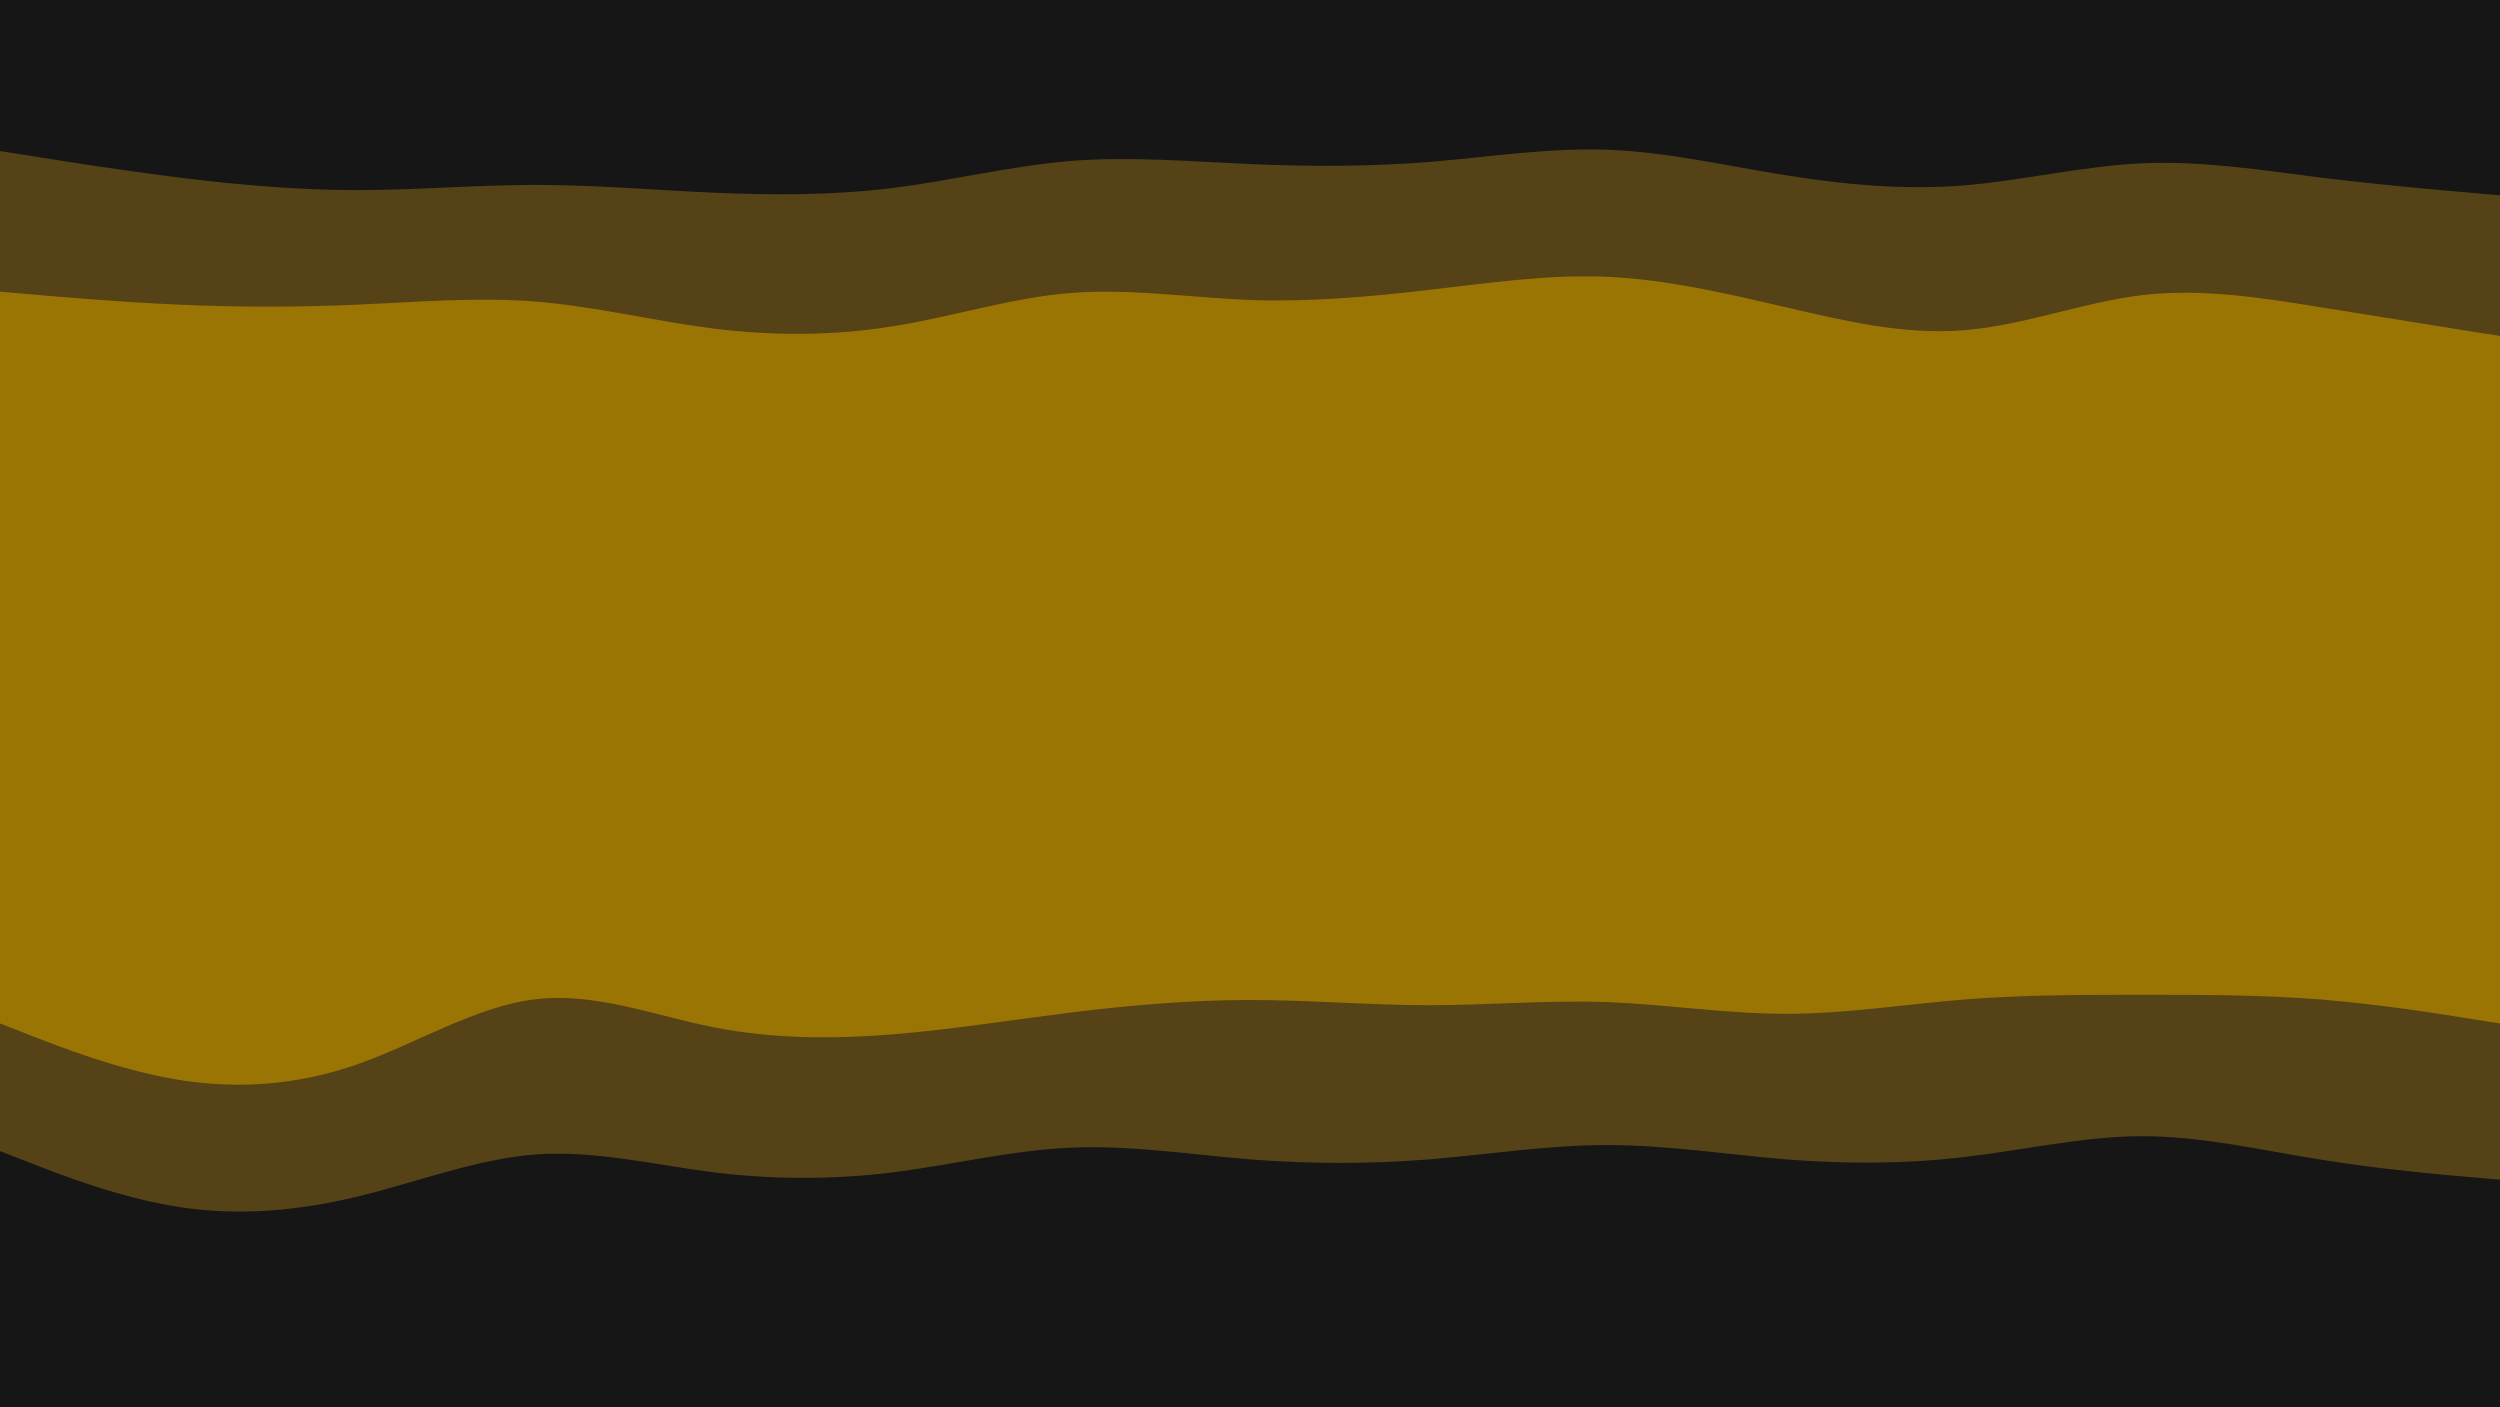
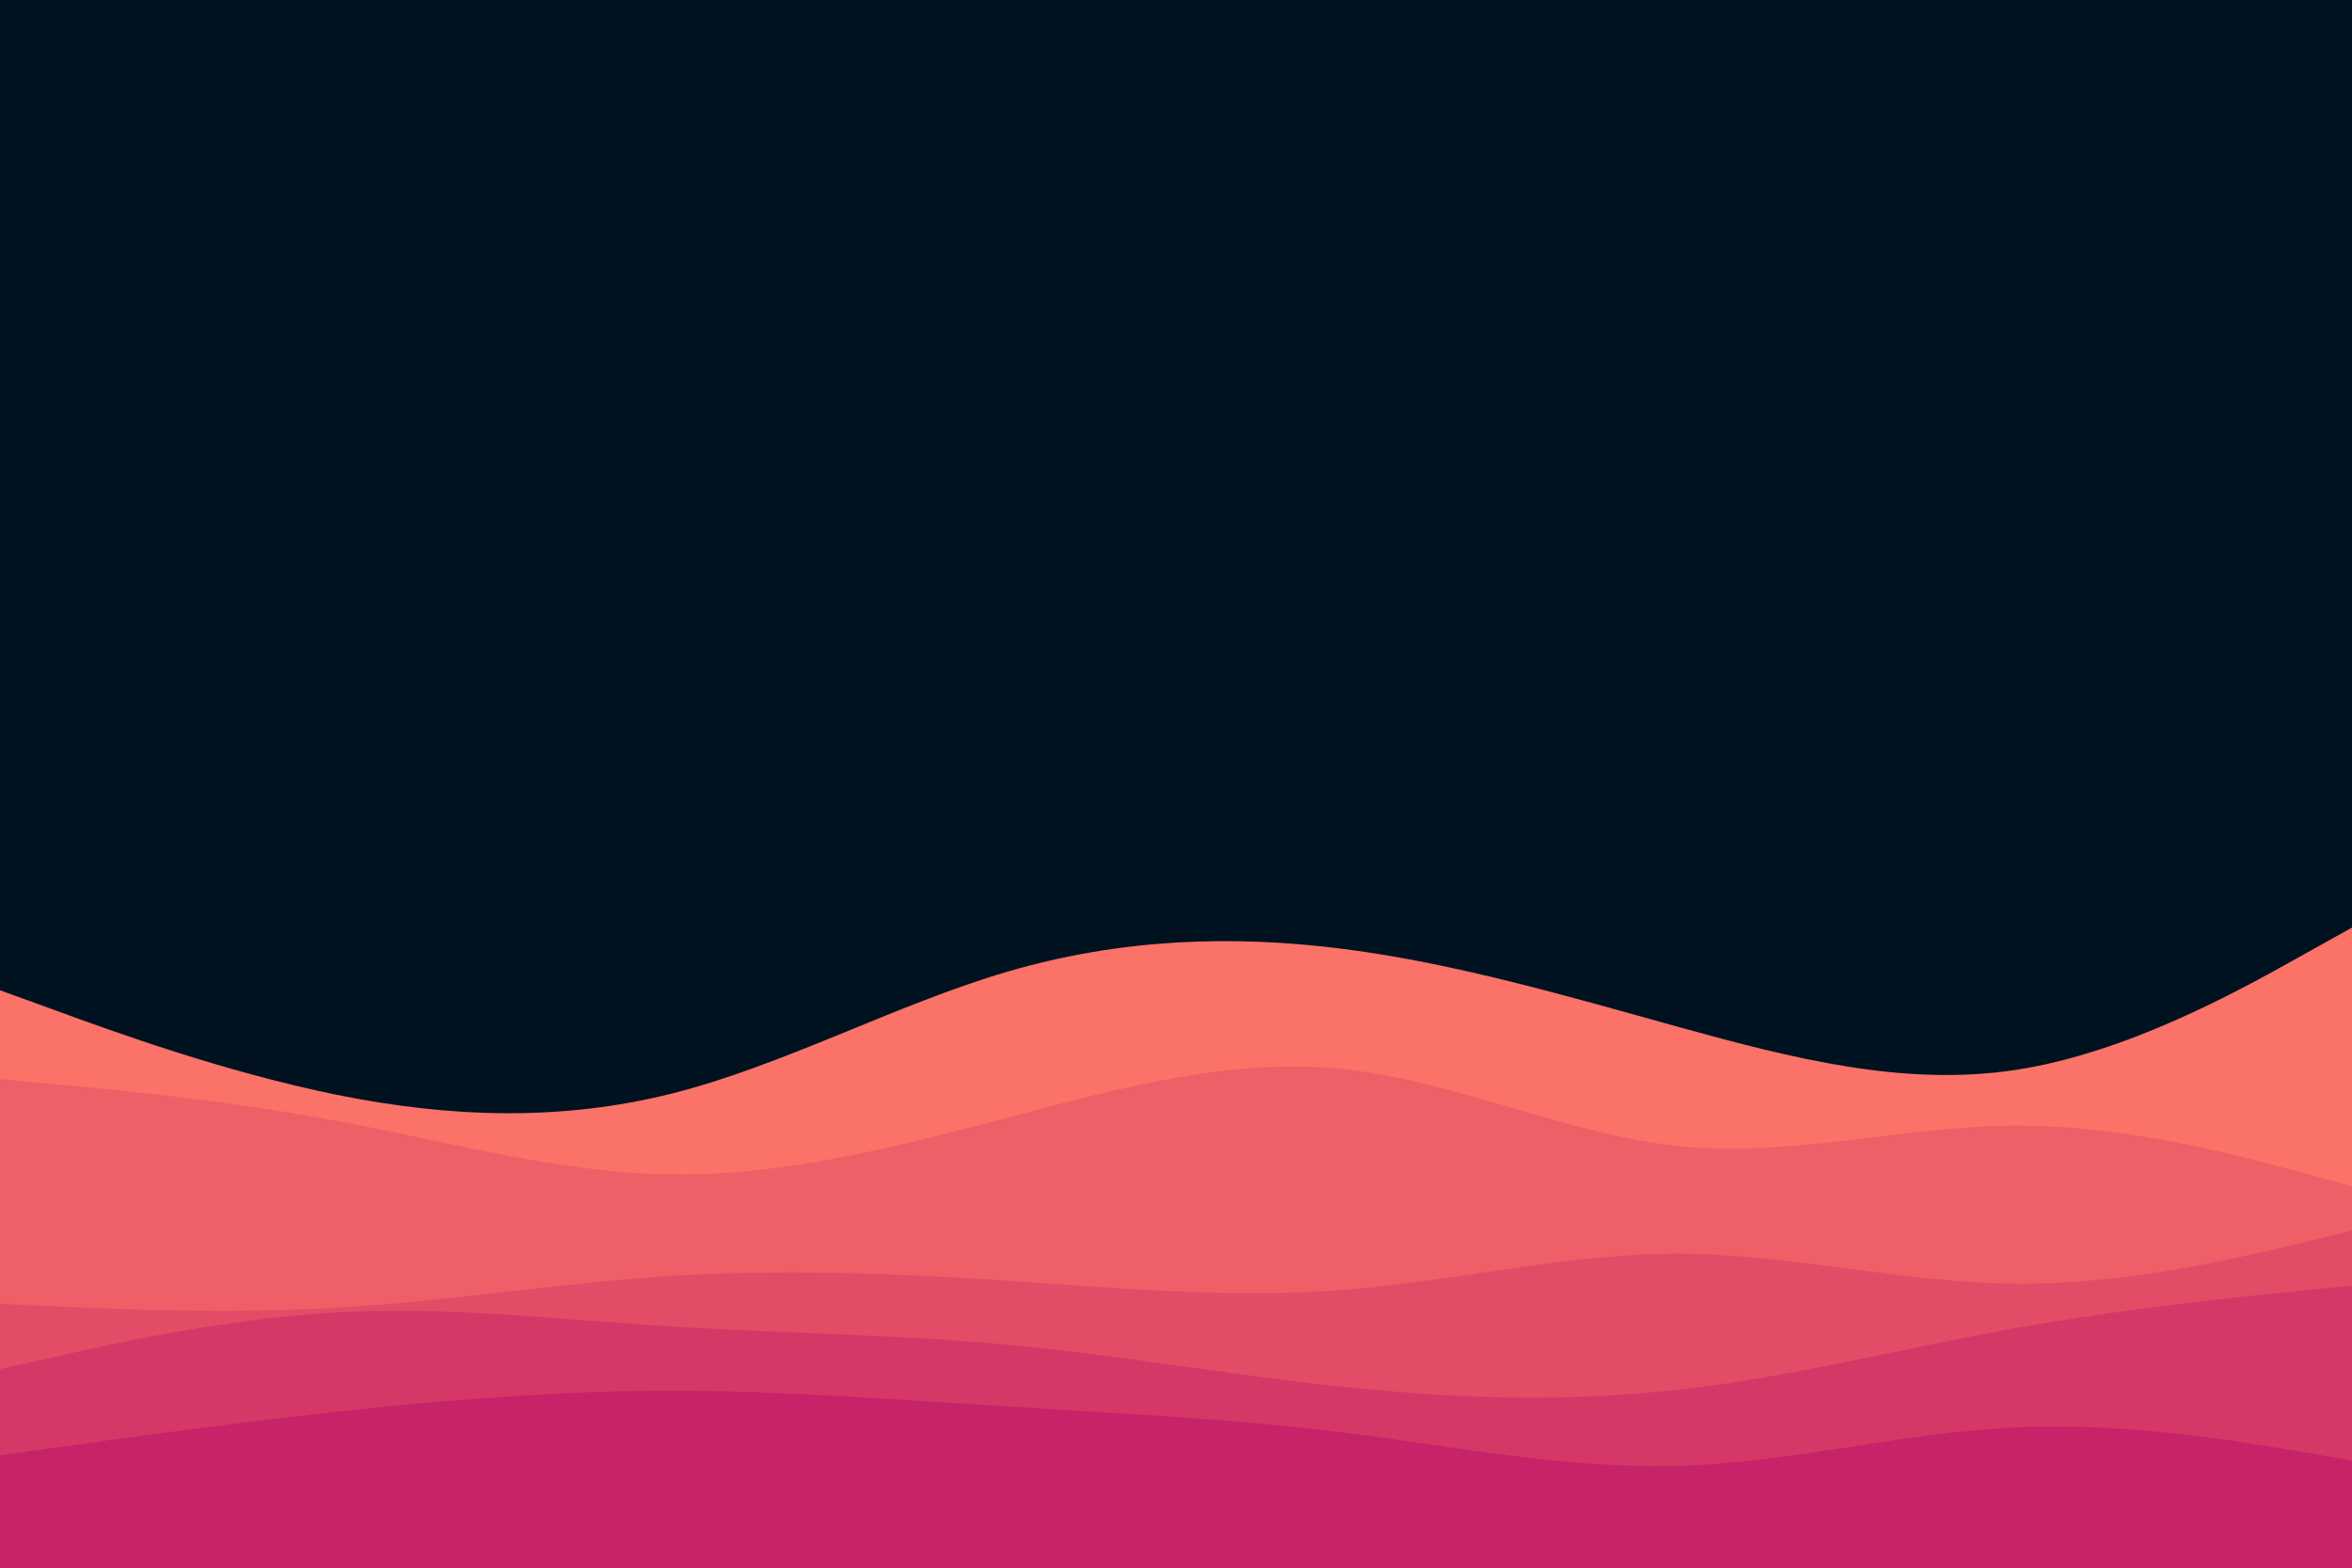
- <svg xmlns="http://www.w3.org/2000/svg" id="visual" viewBox="0 0 960 540" width="960" height="540" version="1.1">
-   <path d="M0 60L11.5 61.8C23 63.7 46 67.3 68.8 70.2C91.7 73 114.3 75 137.2 75C160 75 183 73 205.8 73C228.7 73 251.3 75 274.2 76C297 77 320 77 342.8 74.2C365.7 71.3 388.3 65.7 411.2 63.8C434 62 457 64 480 65C503 66 526 66 548.8 64.2C571.7 62.3 594.3 58.7 617.2 59.5C640 60.3 663 65.7 685.8 69.3C708.7 73 731.3 75 754.2 73.2C777 71.3 800 65.7 822.8 64.7C845.7 63.7 868.3 67.3 891.2 70.2C914 73 937 75 948.5 76L960 77L960 0L948.5 0C937 0 914 0 891.2 0C868.3 0 845.7 0 822.8 0C800 0 777 0 754.2 0C731.3 0 708.7 0 685.8 0C663 0 640 0 617.2 0C594.3 0 571.7 0 548.8 0C526 0 503 0 480 0C457 0 434 0 411.2 0C388.3 0 365.7 0 342.8 0C320 0 297 0 274.2 0C251.3 0 228.7 0 205.8 0C183 0 160 0 137.2 0C114.3 0 91.7 0 68.8 0C46 0 23 0 11.5 0L0 0Z" fill="#161616" />
-   <path d="M0 114L11.5 115C23 116 46 118 68.8 119C91.7 120 114.3 120 137.2 119C160 118 183 116 205.8 117.8C228.7 119.7 251.3 125.3 274.2 128.2C297 131 320 131 342.8 127.3C365.7 123.7 388.3 116.3 411.2 114.5C434 112.7 457 116.3 480 117.2C503 118 526 116 548.8 113.3C571.7 110.7 594.3 107.3 617.2 108.3C640 109.3 663 114.7 685.8 120C708.7 125.3 731.3 130.7 754.2 128.8C777 127 800 118 822.8 115.3C845.7 112.7 868.3 116.3 891.2 120C914 123.7 937 127.3 948.5 129.2L960 131L960 75L948.5 74C937 73 914 71 891.2 68.2C868.3 65.3 845.7 61.7 822.8 62.7C800 63.7 777 69.3 754.2 71.2C731.3 73 708.7 71 685.8 67.3C663 63.7 640 58.3 617.2 57.5C594.3 56.7 571.7 60.3 548.8 62.2C526 64 503 64 480 63C457 62 434 60 411.2 61.8C388.3 63.7 365.7 69.3 342.8 72.2C320 75 297 75 274.2 74C251.3 73 228.7 71 205.8 71C183 71 160 73 137.2 73C114.3 73 91.7 71 68.8 68.2C46 65.3 23 61.7 11.5 59.8L0 58Z" fill="#554217" />
-   <path d="M0 276L11.5 275.2C23 274.3 46 272.7 68.8 273.7C91.7 274.7 114.3 278.3 137.2 277.5C160 276.7 183 271.3 205.8 269.5C228.7 267.7 251.3 269.3 274.2 268.3C297 267.3 320 263.7 342.8 257.3C365.7 251 388.3 242 411.2 237.5C434 233 457 233 480 237.5C503 242 526 251 548.8 257.3C571.7 263.7 594.3 267.3 617.2 269.2C640 271 663 271 685.8 273.7C708.7 276.3 731.3 281.7 754.2 274.5C777 267.3 800 247.7 822.8 245C845.7 242.3 868.3 256.7 891.2 259.3C914 262 937 253 948.5 248.5L960 244L960 129L948.5 127.2C937 125.3 914 121.7 891.2 118C868.3 114.3 845.7 110.7 822.8 113.3C800 116 777 125 754.2 126.8C731.3 128.7 708.7 123.3 685.8 118C663 112.7 640 107.3 617.2 106.3C594.3 105.3 571.7 108.7 548.8 111.3C526 114 503 116 480 115.2C457 114.3 434 110.7 411.2 112.5C388.3 114.3 365.7 121.7 342.8 125.3C320 129 297 129 274.2 126.2C251.3 123.3 228.7 117.7 205.8 115.8C183 114 160 116 137.2 117C114.3 118 91.7 118 68.8 117C46 116 23 114 11.5 113L0 112Z" fill="#9a7503" />
-   <path d="M0 395L11.5 399.5C23 404 46 413 68.8 416.7C91.7 420.3 114.3 418.7 137.2 410.7C160 402.7 183 388.3 205.8 385.7C228.7 383 251.3 392 274.2 396.5C297 401 320 401 342.8 399.2C365.7 397.3 388.3 393.7 411.2 390.8C434 388 457 386 480 386C503 386 526 388 548.8 388C571.7 388 594.3 386 617.2 386.8C640 387.7 663 391.3 685.8 391.3C708.7 391.3 731.3 387.7 754.2 385.8C777 384 800 384 822.8 384C845.7 384 868.3 384 891.2 385.8C914 387.7 937 391.3 948.5 393.2L960 395L960 242L948.5 246.5C937 251 914 260 891.2 257.3C868.3 254.7 845.7 240.3 822.8 243C800 245.7 777 265.3 754.2 272.5C731.3 279.7 708.7 274.3 685.8 271.7C663 269 640 269 617.2 267.2C594.3 265.3 571.7 261.7 548.8 255.3C526 249 503 240 480 235.5C457 231 434 231 411.2 235.5C388.3 240 365.7 249 342.8 255.3C320 261.7 297 265.3 274.2 266.3C251.3 267.3 228.7 265.7 205.8 267.5C183 269.3 160 274.7 137.2 275.5C114.3 276.3 91.7 272.7 68.8 271.7C46 270.7 23 272.3 11.5 273.2L0 274Z" fill="#9a7503" />
-   <path d="M0 444L11.5 448.5C23 453 46 462 68.8 465.5C91.7 469 114.3 467 137.2 461.5C160 456 183 447 205.8 445.3C228.7 443.7 251.3 449.3 274.2 452.2C297 455 320 455 342.8 452.2C365.7 449.3 388.3 443.7 411.2 442.7C434 441.7 457 445.3 480 447.2C503 449 526 449 548.8 447.2C571.7 445.3 594.3 441.7 617.2 441.7C640 441.7 663 445.3 685.8 447.2C708.7 449 731.3 449 754.2 446.3C777 443.7 800 438.3 822.8 438.3C845.7 438.3 868.3 443.7 891.2 447.3C914 451 937 453 948.5 454L960 455L960 393L948.5 391.2C937 389.3 914 385.7 891.2 383.8C868.3 382 845.7 382 822.8 382C800 382 777 382 754.2 383.8C731.3 385.7 708.7 389.3 685.8 389.3C663 389.3 640 385.7 617.2 384.8C594.3 384 571.7 386 548.8 386C526 386 503 384 480 384C457 384 434 386 411.2 388.8C388.3 391.7 365.7 395.3 342.8 397.2C320 399 297 399 274.2 394.5C251.3 390 228.7 381 205.8 383.7C183 386.3 160 400.7 137.2 408.7C114.3 416.7 91.7 418.3 68.8 414.7C46 411 23 402 11.5 397.5L0 393Z" fill="#554217" />
-   <path d="M0 541L11.5 541C23 541 46 541 68.8 541C91.7 541 114.3 541 137.2 541C160 541 183 541 205.8 541C228.7 541 251.3 541 274.2 541C297 541 320 541 342.8 541C365.7 541 388.3 541 411.2 541C434 541 457 541 480 541C503 541 526 541 548.8 541C571.7 541 594.3 541 617.2 541C640 541 663 541 685.8 541C708.7 541 731.3 541 754.2 541C777 541 800 541 822.8 541C845.7 541 868.3 541 891.2 541C914 541 937 541 948.5 541L960 541L960 453L948.5 452C937 451 914 449 891.2 445.3C868.3 441.7 845.7 436.3 822.8 436.3C800 436.3 777 441.7 754.2 444.3C731.3 447 708.7 447 685.8 445.2C663 443.3 640 439.7 617.2 439.7C594.3 439.7 571.7 443.3 548.8 445.2C526 447 503 447 480 445.2C457 443.3 434 439.7 411.2 440.7C388.3 441.7 365.7 447.3 342.8 450.2C320 453 297 453 274.2 450.2C251.3 447.3 228.7 441.7 205.8 443.3C183 445 160 454 137.2 459.5C114.3 465 91.7 467 68.8 463.5C46 460 23 451 11.5 446.5L0 442Z" fill="#161616" />
+ <svg xmlns="http://www.w3.org/2000/svg" id="visual" viewBox="0 0 900 600" width="900" height="600" version="1.1">
+   <rect x="0" y="0" width="900" height="600" fill="#001220" />
+   <path d="M0 379L21.5 386.8C43 394.7 86 410.3 128.8 419C171.7 427.7 214.3 429.3 257.2 418.5C300 407.7 343 384.3 385.8 371.8C428.7 359.3 471.3 357.7 514.2 363.2C557 368.7 600 381.3 642.8 393.2C685.7 405 728.3 416 771.2 409.5C814 403 857 379 878.5 367L900 355L900 601L878.5 601C857 601 814 601 771.2 601C728.3 601 685.7 601 642.8 601C600 601 557 601 514.2 601C471.3 601 428.7 601 385.8 601C343 601 300 601 257.2 601C214.3 601 171.7 601 128.8 601C86 601 43 601 21.5 601L0 601Z" fill="#fa7268" />
+   <path d="M0 413L21.5 415C43 417 86 421 128.8 429C171.7 437 214.3 449 257.2 449.5C300 450 343 439 385.8 427.7C428.7 416.3 471.3 404.7 514.2 409.2C557 413.7 600 434.3 642.8 438.7C685.7 443 728.3 431 771.2 430.8C814 430.7 857 442.3 878.5 448.2L900 454L900 601L878.5 601C857 601 814 601 771.2 601C728.3 601 685.7 601 642.8 601C600 601 557 601 514.2 601C471.3 601 428.7 601 385.8 601C343 601 300 601 257.2 601C214.3 601 171.7 601 128.8 601C86 601 43 601 21.5 601L0 601Z" fill="#ef5f67" />
+   <path d="M0 499L21.5 500C43 501 86 503 128.8 500.5C171.7 498 214.3 491 257.2 488.3C300 485.7 343 487.3 385.8 490.2C428.7 493 471.3 497 514.2 493.7C557 490.3 600 479.7 642.8 479.8C685.7 480 728.3 491 771.2 491.3C814 491.7 857 481.3 878.5 476.2L900 471L900 601L878.5 601C857 601 814 601 771.2 601C728.3 601 685.7 601 642.8 601C600 601 557 601 514.2 601C471.3 601 428.7 601 385.8 601C343 601 300 601 257.2 601C214.3 601 171.7 601 128.8 601C86 601 43 601 21.5 601L0 601Z" fill="#e34c67" />
+   <path d="M0 524L21.5 519.2C43 514.3 86 504.7 128.8 502.3C171.7 500 214.3 505 257.2 507.7C300 510.3 343 510.7 385.8 514.7C428.7 518.7 471.3 526.3 514.2 530.8C557 535.3 600 536.7 642.8 531.8C685.7 527 728.3 516 771.2 508.3C814 500.7 857 496.3 878.5 494.2L900 492L900 601L878.5 601C857 601 814 601 771.2 601C728.3 601 685.7 601 642.8 601C600 601 557 601 514.2 601C471.3 601 428.7 601 385.8 601C343 601 300 601 257.2 601C214.3 601 171.7 601 128.8 601C86 601 43 601 21.5 601L0 601Z" fill="#d53867" />
+   <path d="M0 557L21.5 554C43 551 86 545 128.8 540.3C171.7 535.7 214.3 532.3 257.2 532.3C300 532.3 343 535.7 385.8 538.3C428.7 541 471.3 543 514.2 548.3C557 553.7 600 562.3 642.8 561C685.7 559.7 728.3 548.3 771.2 546.3C814 544.3 857 551.7 878.5 555.3L900 559L900 601L878.5 601C857 601 814 601 771.2 601C728.3 601 685.7 601 642.8 601C600 601 557 601 514.2 601C471.3 601 428.7 601 385.8 601C343 601 300 601 257.2 601C214.3 601 171.7 601 128.8 601C86 601 43 601 21.5 601L0 601Z" fill="#c62368" />
</svg>
